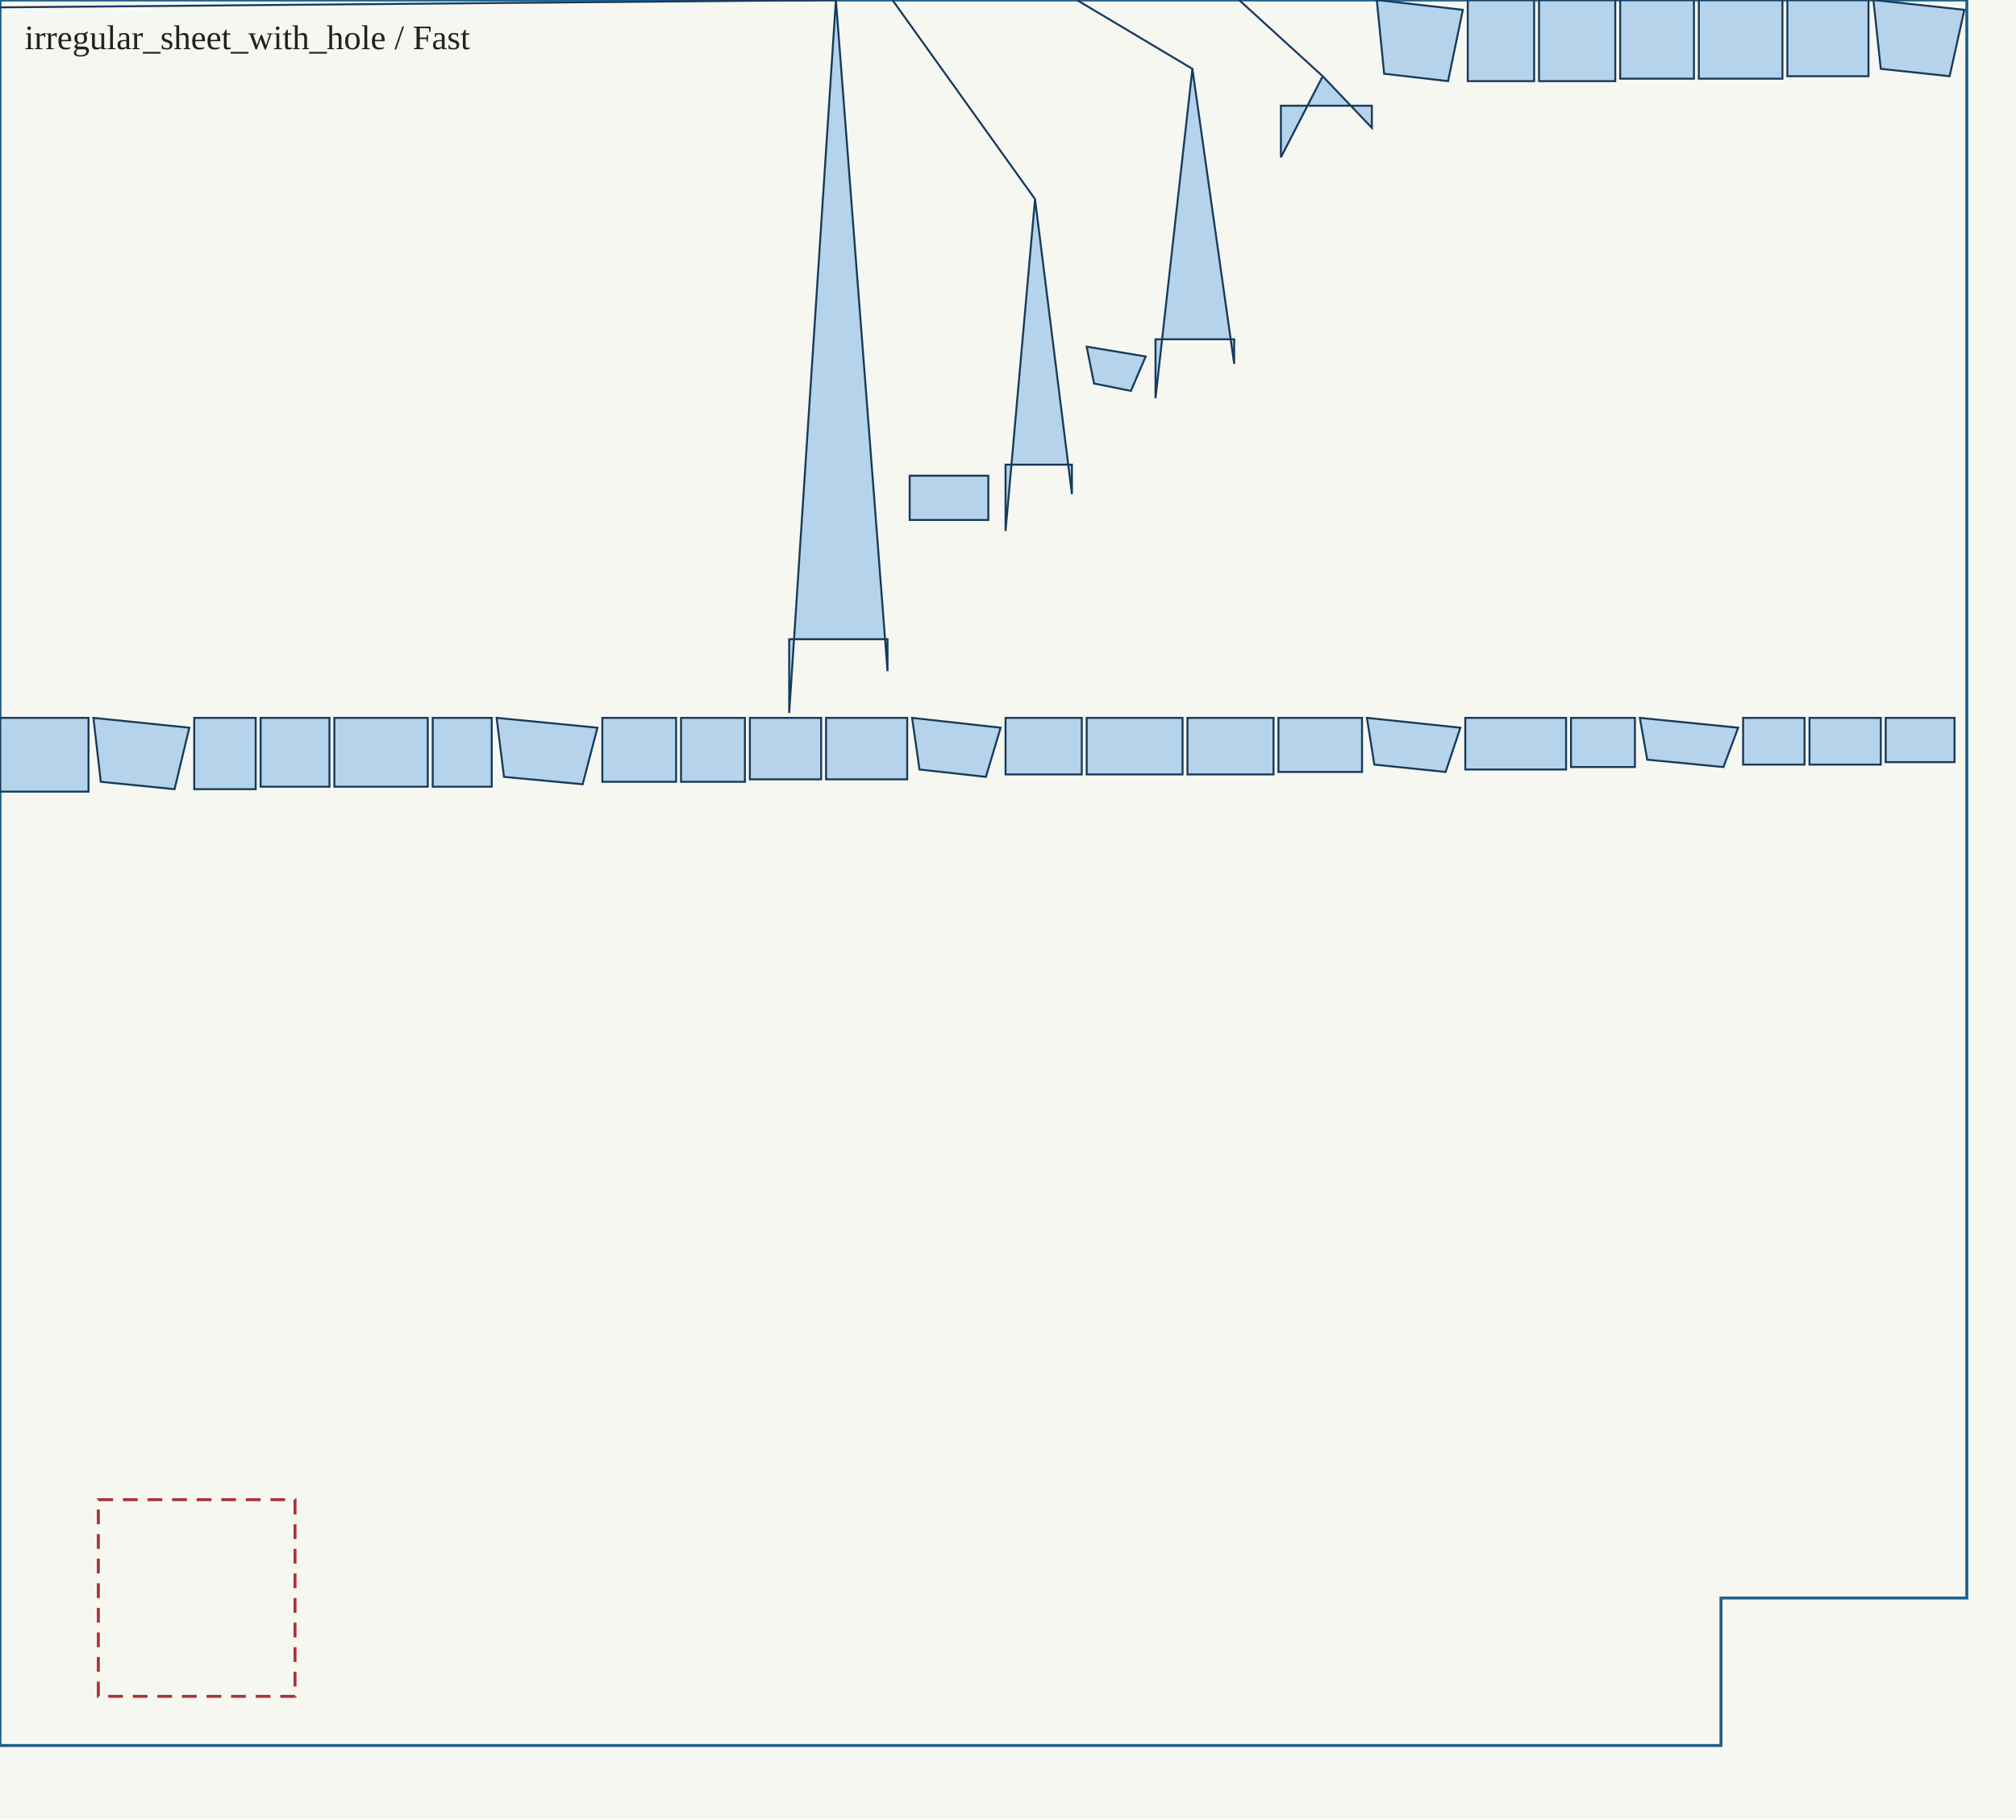
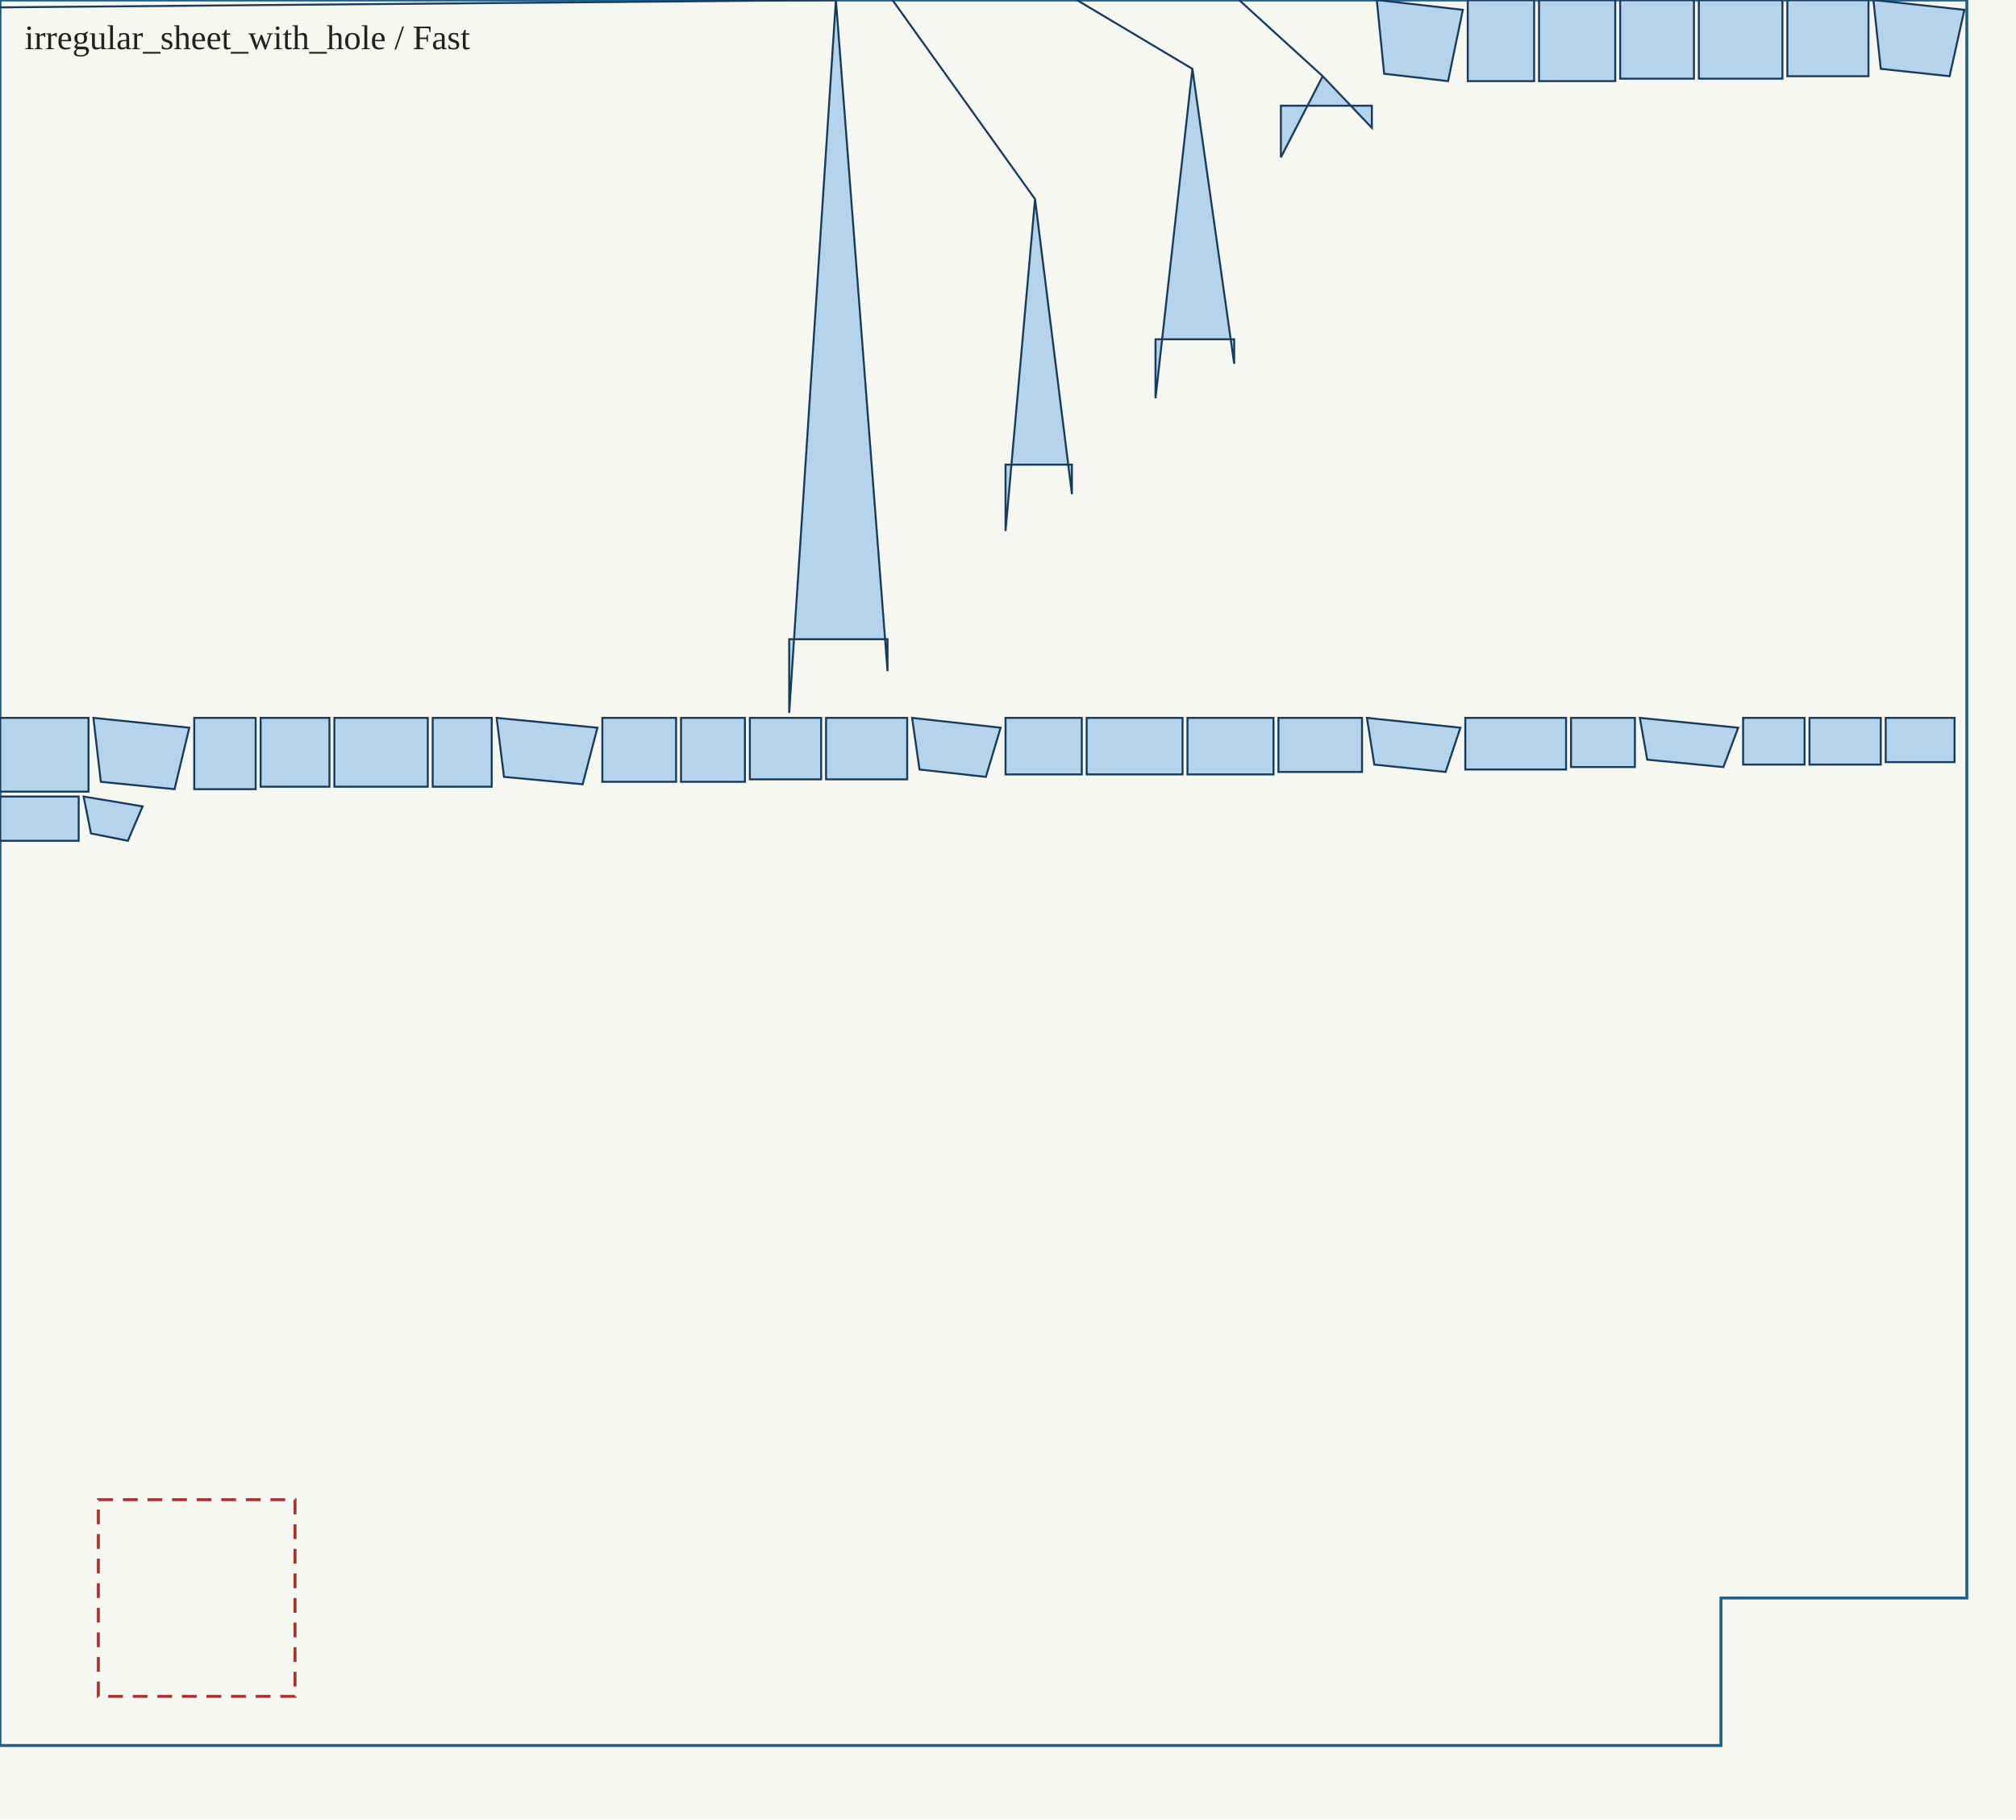
<svg xmlns="http://www.w3.org/2000/svg" width="820.000" height="740.000" viewBox="0 0 820.000 740.000">
  <rect x="0" y="0" width="820.000" height="740.000" fill="#f7f7f2" />
  <g fill="none" stroke="#2a2a2a" stroke-width="1.2">
    <path d="M 0.000 0.000 L 800.000 0.000 L 800.000 650.000 L 700.000 650.000 L 700.000 710.000 L 0.000 710.000 L 0.000 0.000 Z" stroke="#1f5f8b" />
    <path d="M 40.000 610.000 L 120.000 610.000 L 120.000 690.000 L 40.000 690.000 L 40.000 610.000 Z" stroke="#a83232" stroke-dasharray="6 4" />
  </g>
  <g fill="#86b8e7" fill-opacity="0.58" stroke="#163b5c" stroke-width="0.8">
    <g id="part-0">
-       <path d="M 442.000 141.000 L 466.000 145.000 L 460.000 159.000 L 445.000 156.000 L 442.000 141.000 Z" />
+       <path d="M 34.000 324.000 L 58.000 328.000 L 52.000 342.000 L 37.000 339.000 L 34.000 324.000 Z" />
    </g>
    <g id="part-1">
      <path d="M 409.000 292.000 L 440.000 292.000 L 440.000 315.000 L 409.000 315.000 L 409.000 292.000 Z" />
    </g>
    <g id="part-2">
      <path d="M 136.000 292.000 L 174.000 292.000 L 174.000 320.000 L 136.000 320.000 L 136.000 292.000 Z" />
    </g>
    <g id="part-3">
      <path d="M 597.000 0.000 L 624.000 0.000 L 624.000 33.000 L 597.000 33.000 L 597.000 0.000 Z" />
    </g>
    <g id="part-4">
      <path d="M 520.000 292.000 L 554.000 292.000 L 554.000 314.000 L 520.000 314.000 L 520.000 292.000 Z" />
    </g>
    <g id="part-5">
      <path d="M 202.000 292.000 L 243.000 296.000 L 237.000 319.000 L 205.000 316.000 L 202.000 292.000 Z" />
    </g>
    <g id="part-6">
      <path d="M 659.000 0.000 L 689.000 0.000 L 689.000 32.000 L 659.000 32.000 L 659.000 0.000 Z" />
    </g>
    <g id="part-7">
      <path d="M 521.000 43.000 L 558.000 43.000 L 558.000 52.000 L 538.000 31.000 L 504.000 0.000 L 538.000 31.000 L 521.000 64.000 L 521.000 43.000 Z" />
    </g>
    <g id="part-8">
      <path d="M 277.000 292.000 L 303.000 292.000 L 303.000 318.000 L 277.000 318.000 L 277.000 292.000 Z" />
    </g>
    <g id="part-9">
      <path d="M 727.000 0.000 L 760.000 0.000 L 760.000 31.000 L 727.000 31.000 L 727.000 0.000 Z" />
    </g>
    <g id="part-10">
      <path d="M 667.000 292.000 L 707.000 296.000 L 701.000 312.000 L 670.000 309.000 L 667.000 292.000 Z" />
    </g>
    <g id="part-11">
      <path d="M 305.000 292.000 L 334.000 292.000 L 334.000 317.000 L 305.000 317.000 L 305.000 292.000 Z" />
    </g>
    <g id="part-12">
      <path d="M 0.000 292.000 L 36.000 292.000 L 36.000 322.000 L 0.000 322.000 L 0.000 292.000 Z" />
    </g>
    <g id="part-13">
      <path d="M 709.000 292.000 L 734.000 292.000 L 734.000 311.000 L 709.000 311.000 L 709.000 292.000 Z" />
    </g>
    <g id="part-14">
      <path d="M 470.000 138.000 L 502.000 138.000 L 502.000 148.000 L 485.000 28.000 L 438.000 0.000 L 485.000 28.000 L 470.000 162.000 L 470.000 138.000 Z" />
    </g>
    <g id="part-15">
      <path d="M 38.000 292.000 L 77.000 296.000 L 71.000 321.000 L 41.000 318.000 L 38.000 292.000 Z" />
    </g>
    <g id="part-16">
      <path d="M 767.000 292.000 L 795.000 292.000 L 795.000 310.000 L 767.000 310.000 L 767.000 292.000 Z" />
    </g>
    <g id="part-17">
      <path d="M 483.000 292.000 L 518.000 292.000 L 518.000 315.000 L 483.000 315.000 L 483.000 292.000 Z" />
    </g>
    <g id="part-18">
      <path d="M 176.000 292.000 L 200.000 292.000 L 200.000 320.000 L 176.000 320.000 L 176.000 292.000 Z" />
    </g>
    <g id="part-19">
      <path d="M 626.000 0.000 L 657.000 0.000 L 657.000 33.000 L 626.000 33.000 L 626.000 0.000 Z" />
    </g>
    <g id="part-20">
      <path d="M 556.000 292.000 L 594.000 296.000 L 588.000 314.000 L 559.000 311.000 L 556.000 292.000 Z" />
    </g>
    <g id="part-21">
      <path d="M 409.000 189.000 L 436.000 189.000 L 436.000 201.000 L 421.000 81.000 L 363.000 0.000 L 421.000 81.000 L 409.000 216.000 L 409.000 189.000 Z" />
    </g>
    <g id="part-22">
      <path d="M 691.000 0.000 L 725.000 0.000 L 725.000 32.000 L 691.000 32.000 L 691.000 0.000 Z" />
    </g>
    <g id="part-23">
      <path d="M 596.000 292.000 L 637.000 292.000 L 637.000 313.000 L 596.000 313.000 L 596.000 292.000 Z" />
    </g>
    <g id="part-24">
      <path d="M 245.000 292.000 L 275.000 292.000 L 275.000 318.000 L 245.000 318.000 L 245.000 292.000 Z" />
    </g>
    <g id="part-25">
      <path d="M 762.000 0.000 L 799.000 4.000 L 793.000 31.000 L 765.000 28.000 L 762.000 0.000 Z" />
    </g>
    <g id="part-26">
      <path d="M 639.000 292.000 L 665.000 292.000 L 665.000 312.000 L 639.000 312.000 L 639.000 292.000 Z" />
    </g>
    <g id="part-27">
      <path d="M 336.000 292.000 L 369.000 292.000 L 369.000 317.000 L 336.000 317.000 L 336.000 292.000 Z" />
    </g>
    <g id="part-28">
      <path d="M 321.000 260.000 L 361.000 260.000 L 361.000 273.000 L 340.000 0.000 L 0.000 3.000 L 340.000 0.000 L 321.000 290.000 L 321.000 260.000 Z" />
    </g>
    <g id="part-29">
      <path d="M 736.000 292.000 L 765.000 292.000 L 765.000 311.000 L 736.000 311.000 L 736.000 292.000 Z" />
    </g>
    <g id="part-30">
      <path d="M 371.000 292.000 L 407.000 296.000 L 401.000 316.000 L 374.000 313.000 L 371.000 292.000 Z" />
    </g>
    <g id="part-31">
      <path d="M 79.000 292.000 L 104.000 292.000 L 104.000 321.000 L 79.000 321.000 L 79.000 292.000 Z" />
    </g>
    <g id="part-32">
-       <path d="M 370.000 193.500 L 402.000 193.500 L 402.000 211.500 L 370.000 211.500 L 370.000 193.500 Z" />
+       <path d="M 0.000 324.000 L 32.000 324.000 L 32.000 342.000 L 0.000 342.000 L 0.000 324.000 Z" />
    </g>
    <g id="part-33">
      <path d="M 442.000 292.000 L 481.000 292.000 L 481.000 315.000 L 442.000 315.000 L 442.000 292.000 Z" />
    </g>
    <g id="part-34">
      <path d="M 106.000 292.000 L 134.000 292.000 L 134.000 320.000 L 106.000 320.000 L 106.000 292.000 Z" />
    </g>
    <g id="part-35">
      <path d="M 560.000 0.000 L 595.000 4.000 L 589.000 33.000 L 563.000 30.000 L 560.000 0.000 Z" />
    </g>
  </g>
  <text x="10" y="20" font-size="14" fill="#222">irregular_sheet_with_hole / Fast</text>
</svg>
